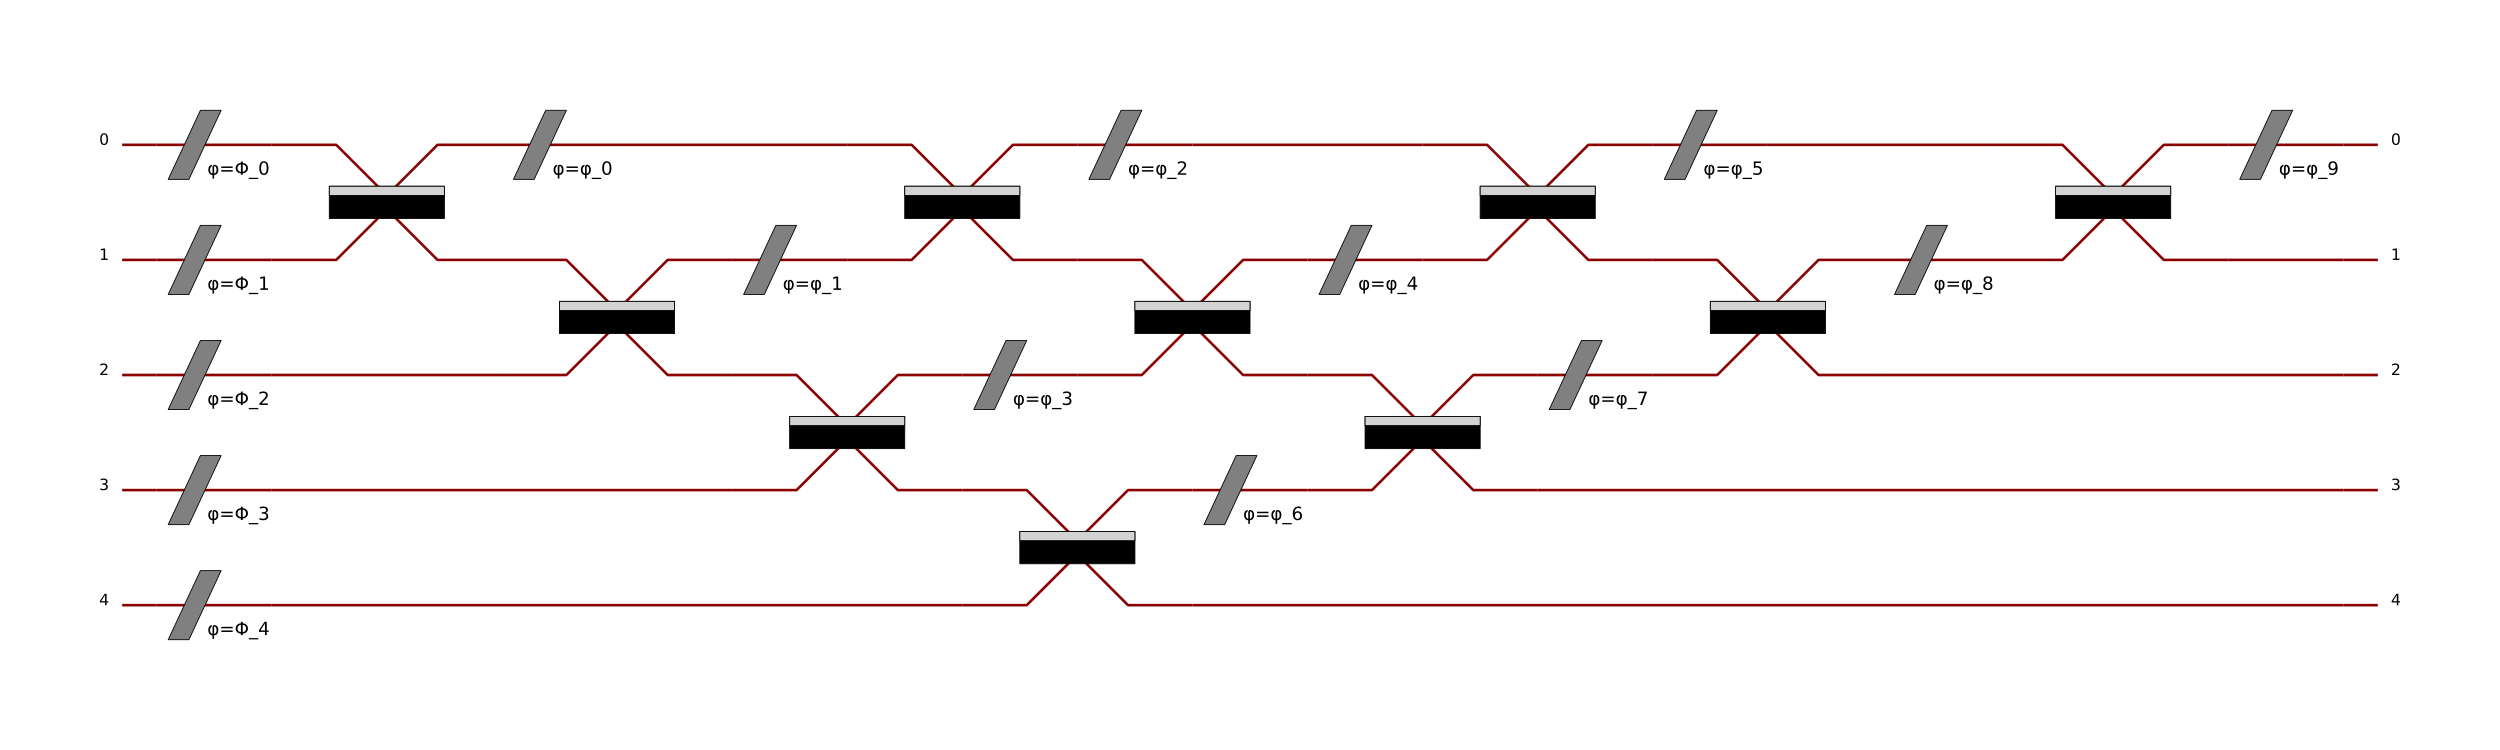
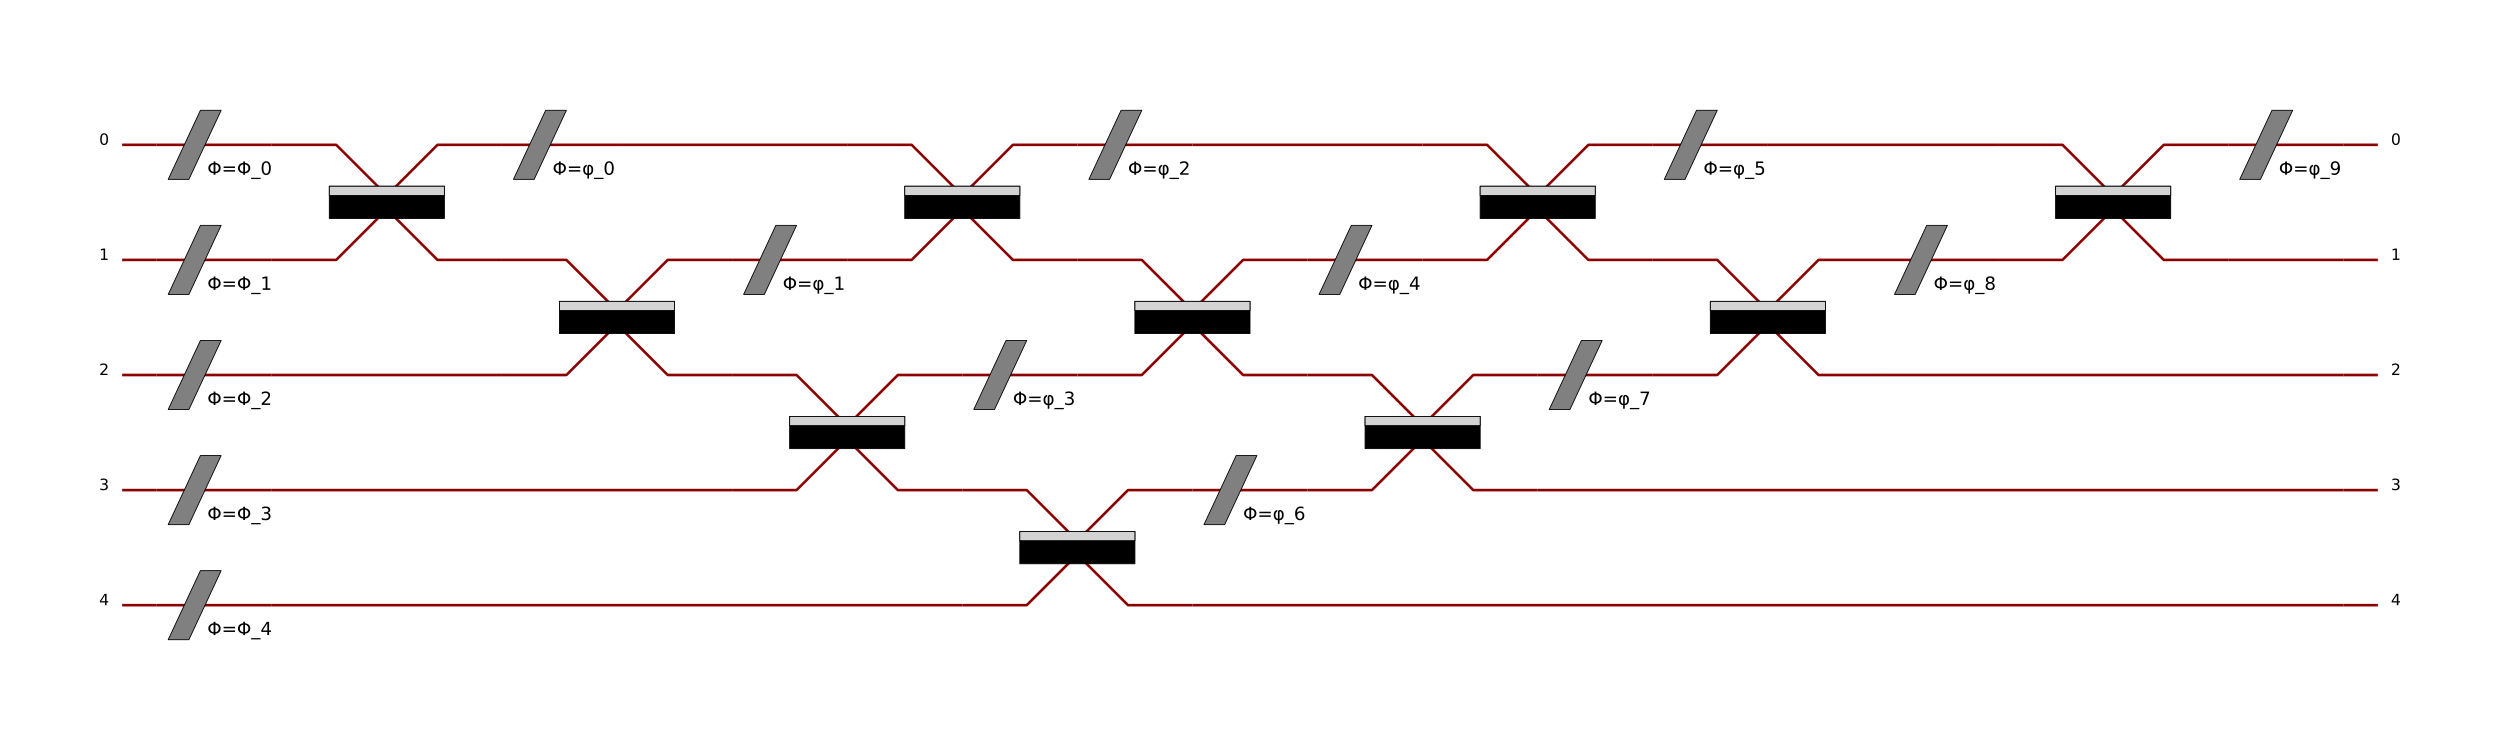
<svg xmlns="http://www.w3.org/2000/svg" xmlns:xlink="http://www.w3.org/1999/xlink" width="2880pt" height="864pt" viewBox="0 0 2880 864" version="1.1">
  <defs>
    <style type="text/css">*{stroke-linejoin: round; stroke-linecap: butt}</style>
  </defs>
  <g id="figure_1">
    <g id="patch_1">
      <path d="M 0 864 L 2880 864 L 2880 0 L 0 0 z " style="fill: #ffffff" />
    </g>
    <g id="axes_1">
      <g id="PatchCollection_1">
        <path d="M 140.727 166.842 L 180.501 166.842 " clip-path="url(#staticClipPath)" style="fill: none; stroke: #8b0000; stroke-width: 3" />
        <path d="M 140.727 299.421 L 180.501 299.421 " clip-path="url(#staticClipPath)" style="fill: none; stroke: #8b0000; stroke-width: 3" />
        <path d="M 140.727 432 L 180.501 432 " clip-path="url(#staticClipPath)" style="fill: none; stroke: #8b0000; stroke-width: 3" />
        <path d="M 140.727 564.579 L 180.501 564.579 " clip-path="url(#staticClipPath)" style="fill: none; stroke: #8b0000; stroke-width: 3" />
        <path d="M 140.727 697.158 L 180.501 697.158 " clip-path="url(#staticClipPath)" style="fill: none; stroke: #8b0000; stroke-width: 3" />
        <path d="M 180.501 166.842 L 313.08 166.842 " clip-path="url(#staticClipPath)" style="fill: none; stroke: #8b0000; stroke-width: 3" />
        <path d="M 193.759 206.616 L 217.623 206.616 L 254.745 127.069 L 230.881 127.069 L 193.759 206.616 L 217.623 206.616 z " clip-path="url(#staticClipPath)" style="fill: #808080; stroke: #000000" />
        <path d="M 180.501 299.421 L 313.08 299.421 " clip-path="url(#staticClipPath)" style="fill: none; stroke: #8b0000; stroke-width: 3" />
        <path d="M 193.759 339.195 L 217.623 339.195 L 254.745 259.647 L 230.881 259.647 L 193.759 339.195 L 217.623 339.195 z " clip-path="url(#staticClipPath)" style="fill: #808080; stroke: #000000" />
        <path d="M 180.501 432 L 313.08 432 " clip-path="url(#staticClipPath)" style="fill: none; stroke: #8b0000; stroke-width: 3" />
        <path d="M 193.759 471.774 L 217.623 471.774 L 254.745 392.226 L 230.881 392.226 L 193.759 471.774 L 217.623 471.774 z " clip-path="url(#staticClipPath)" style="fill: #808080; stroke: #000000" />
        <path d="M 180.501 564.579 L 313.08 564.579 " clip-path="url(#staticClipPath)" style="fill: none; stroke: #8b0000; stroke-width: 3" />
        <path d="M 193.759 604.353 L 217.623 604.353 L 254.745 524.805 L 230.881 524.805 L 193.759 604.353 L 217.623 604.353 z " clip-path="url(#staticClipPath)" style="fill: #808080; stroke: #000000" />
        <path d="M 180.501 697.158 L 313.08 697.158 " clip-path="url(#staticClipPath)" style="fill: none; stroke: #8b0000; stroke-width: 3" />
        <path d="M 193.759 736.931 L 217.623 736.931 L 254.745 657.384 L 230.881 657.384 L 193.759 736.931 L 217.623 736.931 z " clip-path="url(#staticClipPath)" style="fill: #808080; stroke: #000000" />
        <path d="M 313.08 166.842 L 387.324 166.842 L 437.704 217.222 " clip-path="url(#staticClipPath)" style="fill: none; stroke: #8b0000; stroke-width: 3" />
        <path d="M 453.613 217.222 L 503.993 166.842 L 578.237 166.842 " clip-path="url(#staticClipPath)" style="fill: none; stroke: #8b0000; stroke-width: 3" />
        <path d="M 313.08 299.421 L 387.324 299.421 L 437.704 249.041 " clip-path="url(#staticClipPath)" style="fill: none; stroke: #8b0000; stroke-width: 3" />
        <path d="M 453.613 249.041 L 503.993 299.421 L 578.237 299.421 " clip-path="url(#staticClipPath)" style="fill: none; stroke: #8b0000; stroke-width: 3" />
        <path d="M 379.369 214.571 L 511.948 214.571 L 511.948 251.693 L 379.369 251.693 z " clip-path="url(#staticClipPath)" style="stroke: #000000" />
        <path d="M 379.369 214.571 L 511.948 214.571 L 511.948 225.177 L 379.369 225.177 z " clip-path="url(#staticClipPath)" style="fill: #d3d3d3; stroke: #000000" />
        <path d="M 578.237 166.842 L 710.816 166.842 " clip-path="url(#staticClipPath)" style="fill: none; stroke: #8b0000; stroke-width: 3" />
        <path d="M 591.495 206.616 L 615.36 206.616 L 652.482 127.069 L 628.617 127.069 L 591.495 206.616 L 615.36 206.616 z " clip-path="url(#staticClipPath)" style="fill: #808080; stroke: #000000" />
        <path d="M 313.08 432 L 578.237 432 " clip-path="url(#staticClipPath)" style="fill: none; stroke: #8b0000; stroke-width: 3" />
        <path d="M 578.237 299.421 L 652.482 299.421 L 702.862 349.801 " clip-path="url(#staticClipPath)" style="fill: none; stroke: #8b0000; stroke-width: 3" />
        <path d="M 718.771 349.801 L 769.151 299.421 L 843.395 299.421 " clip-path="url(#staticClipPath)" style="fill: none; stroke: #8b0000; stroke-width: 3" />
        <path d="M 578.237 432 L 652.482 432 L 702.862 381.62 " clip-path="url(#staticClipPath)" style="fill: none; stroke: #8b0000; stroke-width: 3" />
        <path d="M 718.771 381.62 L 769.151 432 L 843.395 432 " clip-path="url(#staticClipPath)" style="fill: none; stroke: #8b0000; stroke-width: 3" />
        <path d="M 644.527 347.15 L 777.106 347.15 L 777.106 384.272 L 644.527 384.272 z " clip-path="url(#staticClipPath)" style="stroke: #000000" />
        <path d="M 644.527 347.15 L 777.106 347.15 L 777.106 357.756 L 644.527 357.756 z " clip-path="url(#staticClipPath)" style="fill: #d3d3d3; stroke: #000000" />
        <path d="M 843.395 299.421 L 975.974 299.421 " clip-path="url(#staticClipPath)" style="fill: none; stroke: #8b0000; stroke-width: 3" />
        <path d="M 856.653 339.195 L 880.517 339.195 L 917.639 259.647 L 893.775 259.647 L 856.653 339.195 L 880.517 339.195 z " clip-path="url(#staticClipPath)" style="fill: #808080; stroke: #000000" />
        <path d="M 710.816 166.842 L 975.974 166.842 " clip-path="url(#staticClipPath)" style="fill: none; stroke: #8b0000; stroke-width: 3" />
        <path d="M 975.974 166.842 L 1050.218 166.842 L 1100.598 217.222 " clip-path="url(#staticClipPath)" style="fill: none; stroke: #8b0000; stroke-width: 3" />
        <path d="M 1116.508 217.222 L 1166.888 166.842 L 1241.132 166.842 " clip-path="url(#staticClipPath)" style="fill: none; stroke: #8b0000; stroke-width: 3" />
        <path d="M 975.974 299.421 L 1050.218 299.421 L 1100.598 249.041 " clip-path="url(#staticClipPath)" style="fill: none; stroke: #8b0000; stroke-width: 3" />
        <path d="M 1116.508 249.041 L 1166.888 299.421 L 1241.132 299.421 " clip-path="url(#staticClipPath)" style="fill: none; stroke: #8b0000; stroke-width: 3" />
        <path d="M 1042.263 214.571 L 1174.842 214.571 L 1174.842 251.693 L 1042.263 251.693 z " clip-path="url(#staticClipPath)" style="stroke: #000000" />
        <path d="M 1042.263 214.571 L 1174.842 214.571 L 1174.842 225.177 L 1042.263 225.177 z " clip-path="url(#staticClipPath)" style="fill: #d3d3d3; stroke: #000000" />
        <path d="M 1241.132 166.842 L 1373.711 166.842 " clip-path="url(#staticClipPath)" style="fill: none; stroke: #8b0000; stroke-width: 3" />
        <path d="M 1254.39 206.616 L 1278.254 206.616 L 1315.376 127.069 L 1291.512 127.069 L 1254.39 206.616 L 1278.254 206.616 z " clip-path="url(#staticClipPath)" style="fill: #808080; stroke: #000000" />
        <path d="M 313.08 564.579 L 843.395 564.579 " clip-path="url(#staticClipPath)" style="fill: none; stroke: #8b0000; stroke-width: 3" />
        <path d="M 843.395 432 L 917.639 432 L 968.019 482.38 " clip-path="url(#staticClipPath)" style="fill: none; stroke: #8b0000; stroke-width: 3" />
        <path d="M 983.929 482.38 L 1034.309 432 L 1108.553 432 " clip-path="url(#staticClipPath)" style="fill: none; stroke: #8b0000; stroke-width: 3" />
        <path d="M 843.395 564.579 L 917.639 564.579 L 968.019 514.199 " clip-path="url(#staticClipPath)" style="fill: none; stroke: #8b0000; stroke-width: 3" />
        <path d="M 983.929 514.199 L 1034.309 564.579 L 1108.553 564.579 " clip-path="url(#staticClipPath)" style="fill: none; stroke: #8b0000; stroke-width: 3" />
        <path d="M 909.685 479.728 L 1042.263 479.728 L 1042.263 516.85 L 909.685 516.85 z " clip-path="url(#staticClipPath)" style="stroke: #000000" />
        <path d="M 909.685 479.728 L 1042.263 479.728 L 1042.263 490.335 L 909.685 490.335 z " clip-path="url(#staticClipPath)" style="fill: #d3d3d3; stroke: #000000" />
        <path d="M 1108.553 432 L 1241.132 432 " clip-path="url(#staticClipPath)" style="fill: none; stroke: #8b0000; stroke-width: 3" />
        <path d="M 1121.811 471.774 L 1145.675 471.774 L 1182.797 392.226 L 1158.933 392.226 L 1121.811 471.774 L 1145.675 471.774 z " clip-path="url(#staticClipPath)" style="fill: #808080; stroke: #000000" />
        <path d="M 1241.132 299.421 L 1315.376 299.421 L 1365.756 349.801 " clip-path="url(#staticClipPath)" style="fill: none; stroke: #8b0000; stroke-width: 3" />
        <path d="M 1381.665 349.801 L 1432.045 299.421 L 1506.289 299.421 " clip-path="url(#staticClipPath)" style="fill: none; stroke: #8b0000; stroke-width: 3" />
        <path d="M 1241.132 432 L 1315.376 432 L 1365.756 381.62 " clip-path="url(#staticClipPath)" style="fill: none; stroke: #8b0000; stroke-width: 3" />
        <path d="M 1381.665 381.62 L 1432.045 432 L 1506.289 432 " clip-path="url(#staticClipPath)" style="fill: none; stroke: #8b0000; stroke-width: 3" />
        <path d="M 1307.421 347.15 L 1440 347.15 L 1440 384.272 L 1307.421 384.272 z " clip-path="url(#staticClipPath)" style="stroke: #000000" />
        <path d="M 1307.421 347.15 L 1440 347.15 L 1440 357.756 L 1307.421 357.756 z " clip-path="url(#staticClipPath)" style="fill: #d3d3d3; stroke: #000000" />
        <path d="M 1506.289 299.421 L 1638.868 299.421 " clip-path="url(#staticClipPath)" style="fill: none; stroke: #8b0000; stroke-width: 3" />
        <path d="M 1519.547 339.195 L 1543.412 339.195 L 1580.534 259.647 L 1556.669 259.647 L 1519.547 339.195 L 1543.412 339.195 z " clip-path="url(#staticClipPath)" style="fill: #808080; stroke: #000000" />
        <path d="M 1373.711 166.842 L 1638.868 166.842 " clip-path="url(#staticClipPath)" style="fill: none; stroke: #8b0000; stroke-width: 3" />
        <path d="M 1638.868 166.842 L 1713.112 166.842 L 1763.492 217.222 " clip-path="url(#staticClipPath)" style="fill: none; stroke: #8b0000; stroke-width: 3" />
        <path d="M 1779.402 217.222 L 1829.782 166.842 L 1904.026 166.842 " clip-path="url(#staticClipPath)" style="fill: none; stroke: #8b0000; stroke-width: 3" />
        <path d="M 1638.868 299.421 L 1713.112 299.421 L 1763.492 249.041 " clip-path="url(#staticClipPath)" style="fill: none; stroke: #8b0000; stroke-width: 3" />
        <path d="M 1779.402 249.041 L 1829.782 299.421 L 1904.026 299.421 " clip-path="url(#staticClipPath)" style="fill: none; stroke: #8b0000; stroke-width: 3" />
        <path d="M 1705.158 214.571 L 1837.737 214.571 L 1837.737 251.693 L 1705.158 251.693 z " clip-path="url(#staticClipPath)" style="stroke: #000000" />
        <path d="M 1705.158 214.571 L 1837.737 214.571 L 1837.737 225.177 L 1705.158 225.177 z " clip-path="url(#staticClipPath)" style="fill: #d3d3d3; stroke: #000000" />
        <path d="M 1904.026 166.842 L 2036.605 166.842 " clip-path="url(#staticClipPath)" style="fill: none; stroke: #8b0000; stroke-width: 3" />
        <path d="M 1917.284 206.616 L 1941.148 206.616 L 1978.27 127.069 L 1954.406 127.069 L 1917.284 206.616 L 1941.148 206.616 z " clip-path="url(#staticClipPath)" style="fill: #808080; stroke: #000000" />
        <path d="M 313.08 697.158 L 1108.553 697.158 " clip-path="url(#staticClipPath)" style="fill: none; stroke: #8b0000; stroke-width: 3" />
        <path d="M 1108.553 564.579 L 1182.797 564.579 L 1233.177 614.959 " clip-path="url(#staticClipPath)" style="fill: none; stroke: #8b0000; stroke-width: 3" />
        <path d="M 1249.086 614.959 L 1299.466 564.579 L 1373.711 564.579 " clip-path="url(#staticClipPath)" style="fill: none; stroke: #8b0000; stroke-width: 3" />
        <path d="M 1108.553 697.158 L 1182.797 697.158 L 1233.177 646.778 " clip-path="url(#staticClipPath)" style="fill: none; stroke: #8b0000; stroke-width: 3" />
        <path d="M 1249.086 646.778 L 1299.466 697.158 L 1373.711 697.158 " clip-path="url(#staticClipPath)" style="fill: none; stroke: #8b0000; stroke-width: 3" />
        <path d="M 1174.842 612.307 L 1307.421 612.307 L 1307.421 649.429 L 1174.842 649.429 z " clip-path="url(#staticClipPath)" style="stroke: #000000" />
        <path d="M 1174.842 612.307 L 1307.421 612.307 L 1307.421 622.914 L 1174.842 622.914 z " clip-path="url(#staticClipPath)" style="fill: #d3d3d3; stroke: #000000" />
        <path d="M 1373.711 564.579 L 1506.289 564.579 " clip-path="url(#staticClipPath)" style="fill: none; stroke: #8b0000; stroke-width: 3" />
        <path d="M 1386.968 604.353 L 1410.833 604.353 L 1447.955 524.805 L 1424.091 524.805 L 1386.968 604.353 L 1410.833 604.353 z " clip-path="url(#staticClipPath)" style="fill: #808080; stroke: #000000" />
        <path d="M 1506.289 432 L 1580.534 432 L 1630.914 482.38 " clip-path="url(#staticClipPath)" style="fill: none; stroke: #8b0000; stroke-width: 3" />
        <path d="M 1646.823 482.38 L 1697.203 432 L 1771.447 432 " clip-path="url(#staticClipPath)" style="fill: none; stroke: #8b0000; stroke-width: 3" />
        <path d="M 1506.289 564.579 L 1580.534 564.579 L 1630.914 514.199 " clip-path="url(#staticClipPath)" style="fill: none; stroke: #8b0000; stroke-width: 3" />
        <path d="M 1646.823 514.199 L 1697.203 564.579 L 1771.447 564.579 " clip-path="url(#staticClipPath)" style="fill: none; stroke: #8b0000; stroke-width: 3" />
        <path d="M 1572.579 479.728 L 1705.158 479.728 L 1705.158 516.85 L 1572.579 516.85 z " clip-path="url(#staticClipPath)" style="stroke: #000000" />
        <path d="M 1572.579 479.728 L 1705.158 479.728 L 1705.158 490.335 L 1572.579 490.335 z " clip-path="url(#staticClipPath)" style="fill: #d3d3d3; stroke: #000000" />
        <path d="M 1771.447 432 L 1904.026 432 " clip-path="url(#staticClipPath)" style="fill: none; stroke: #8b0000; stroke-width: 3" />
        <path d="M 1784.705 471.774 L 1808.569 471.774 L 1845.691 392.226 L 1821.827 392.226 L 1784.705 471.774 L 1808.569 471.774 z " clip-path="url(#staticClipPath)" style="fill: #808080; stroke: #000000" />
        <path d="M 1904.026 299.421 L 1978.27 299.421 L 2028.65 349.801 " clip-path="url(#staticClipPath)" style="fill: none; stroke: #8b0000; stroke-width: 3" />
        <path d="M 2044.56 349.801 L 2094.94 299.421 L 2169.184 299.421 " clip-path="url(#staticClipPath)" style="fill: none; stroke: #8b0000; stroke-width: 3" />
        <path d="M 1904.026 432 L 1978.27 432 L 2028.65 381.62 " clip-path="url(#staticClipPath)" style="fill: none; stroke: #8b0000; stroke-width: 3" />
        <path d="M 2044.56 381.62 L 2094.94 432 L 2169.184 432 " clip-path="url(#staticClipPath)" style="fill: none; stroke: #8b0000; stroke-width: 3" />
        <path d="M 1970.315 347.15 L 2102.894 347.15 L 2102.894 384.272 L 1970.315 384.272 z " clip-path="url(#staticClipPath)" style="stroke: #000000" />
        <path d="M 1970.315 347.15 L 2102.894 347.15 L 2102.894 357.756 L 1970.315 357.756 z " clip-path="url(#staticClipPath)" style="fill: #d3d3d3; stroke: #000000" />
        <path d="M 2169.184 299.421 L 2301.763 299.421 " clip-path="url(#staticClipPath)" style="fill: none; stroke: #8b0000; stroke-width: 3" />
        <path d="M 2182.442 339.195 L 2206.306 339.195 L 2243.428 259.647 L 2219.564 259.647 L 2182.442 339.195 L 2206.306 339.195 z " clip-path="url(#staticClipPath)" style="fill: #808080; stroke: #000000" />
        <path d="M 2036.605 166.842 L 2301.763 166.842 " clip-path="url(#staticClipPath)" style="fill: none; stroke: #8b0000; stroke-width: 3" />
        <path d="M 2301.763 166.842 L 2376.007 166.842 L 2426.387 217.222 " clip-path="url(#staticClipPath)" style="fill: none; stroke: #8b0000; stroke-width: 3" />
        <path d="M 2442.296 217.222 L 2492.676 166.842 L 2566.92 166.842 " clip-path="url(#staticClipPath)" style="fill: none; stroke: #8b0000; stroke-width: 3" />
        <path d="M 2301.763 299.421 L 2376.007 299.421 L 2426.387 249.041 " clip-path="url(#staticClipPath)" style="fill: none; stroke: #8b0000; stroke-width: 3" />
        <path d="M 2442.296 249.041 L 2492.676 299.421 L 2566.92 299.421 " clip-path="url(#staticClipPath)" style="fill: none; stroke: #8b0000; stroke-width: 3" />
        <path d="M 2368.052 214.571 L 2500.631 214.571 L 2500.631 251.693 L 2368.052 251.693 z " clip-path="url(#staticClipPath)" style="stroke: #000000" />
        <path d="M 2368.052 214.571 L 2500.631 214.571 L 2500.631 225.177 L 2368.052 225.177 z " clip-path="url(#staticClipPath)" style="fill: #d3d3d3; stroke: #000000" />
        <path d="M 2566.92 166.842 L 2699.499 166.842 " clip-path="url(#staticClipPath)" style="fill: none; stroke: #8b0000; stroke-width: 3" />
        <path d="M 2580.178 206.616 L 2604.042 206.616 L 2641.164 127.069 L 2617.3 127.069 L 2580.178 206.616 L 2604.042 206.616 z " clip-path="url(#staticClipPath)" style="fill: #808080; stroke: #000000" />
        <path d="M 2566.92 299.421 L 2699.499 299.421 " clip-path="url(#staticClipPath)" style="fill: none; stroke: #8b0000; stroke-width: 3" />
        <path d="M 2169.184 432 L 2699.499 432 " clip-path="url(#staticClipPath)" style="fill: none; stroke: #8b0000; stroke-width: 3" />
        <path d="M 1771.447 564.579 L 2699.499 564.579 " clip-path="url(#staticClipPath)" style="fill: none; stroke: #8b0000; stroke-width: 3" />
        <path d="M 1373.711 697.158 L 2699.499 697.158 " clip-path="url(#staticClipPath)" style="fill: none; stroke: #8b0000; stroke-width: 3" />
        <path d="M 2699.499 166.842 L 2739.273 166.842 " clip-path="url(#staticClipPath)" style="fill: none; stroke: #8b0000; stroke-width: 3" />
        <path d="M 2699.499 299.421 L 2739.273 299.421 " clip-path="url(#staticClipPath)" style="fill: none; stroke: #8b0000; stroke-width: 3" />
        <path d="M 2699.499 432 L 2739.273 432 " clip-path="url(#staticClipPath)" style="fill: none; stroke: #8b0000; stroke-width: 3" />
        <path d="M 2699.499 564.579 L 2739.273 564.579 " clip-path="url(#staticClipPath)" style="fill: none; stroke: #8b0000; stroke-width: 3" />
        <path d="M 2699.499 697.158 L 2739.273 697.158 " clip-path="url(#staticClipPath)" style="fill: none; stroke: #8b0000; stroke-width: 3" />
      </g>
      <g id="text_1">
        <g transform="translate(114.2115 166.8423)scale(0.18 -0.18)">
          <defs>
            <path id="DejaVuSans-30" d="M 2034 4250 Q 1547 4250 1301 3770 Q 1056 3291 1056 2328 Q 1056 1369 1301 889 Q 1547 409 2034 409 Q 2525 409 2770 889 Q 3016 1369 3016 2328 Q 3016 3291 2770 3770 Q 2525 4250 2034 4250 z M 2034 4750 Q 2819 4750 3233 4129 Q 3647 3509 3647 2328 Q 3647 1150 3233 529 Q 2819 -91 2034 -91 Q 1250 -91 836 529 Q 422 1150 422 2328 Q 422 3509 836 4129 Q 1250 4750 2034 4750 z " transform="scale(0.015625)" />
          </defs>
          <use xlink:href="#DejaVuSans-30" />
        </g>
      </g>
      <g id="text_2">
        <g transform="translate(114.2115 299.4212)scale(0.18 -0.18)">
          <defs>
            <path id="DejaVuSans-31" d="M 794 531 L 1825 531 L 1825 4091 L 703 3866 L 703 4441 L 1819 4666 L 2450 4666 L 2450 531 L 3481 531 L 3481 0 L 794 0 L 794 531 z " transform="scale(0.015625)" />
          </defs>
          <use xlink:href="#DejaVuSans-31" />
        </g>
      </g>
      <g id="text_3">
        <g transform="translate(114.2115 432)scale(0.18 -0.18)">
          <defs>
            <path id="DejaVuSans-32" d="M 1228 531 L 3431 531 L 3431 0 L 469 0 L 469 531 Q 828 903 1448 1529 Q 2069 2156 2228 2338 Q 2531 2678 2651 2914 Q 2772 3150 2772 3378 Q 2772 3750 2511 3984 Q 2250 4219 1831 4219 Q 1534 4219 1204 4116 Q 875 4013 500 3803 L 500 4441 Q 881 4594 1212 4672 Q 1544 4750 1819 4750 Q 2544 4750 2975 4387 Q 3406 4025 3406 3419 Q 3406 3131 3298 2873 Q 3191 2616 2906 2266 Q 2828 2175 2409 1742 Q 1991 1309 1228 531 z " transform="scale(0.015625)" />
          </defs>
          <use xlink:href="#DejaVuSans-32" />
        </g>
      </g>
      <g id="text_4">
        <g transform="translate(114.2115 564.5788)scale(0.18 -0.18)">
          <defs>
            <path id="DejaVuSans-33" d="M 2597 2516 Q 3050 2419 3304 2112 Q 3559 1806 3559 1356 Q 3559 666 3084 287 Q 2609 -91 1734 -91 Q 1441 -91 1130 -33 Q 819 25 488 141 L 488 750 Q 750 597 1062 519 Q 1375 441 1716 441 Q 2309 441 2620 675 Q 2931 909 2931 1356 Q 2931 1769 2642 2001 Q 2353 2234 1838 2234 L 1294 2234 L 1294 2753 L 1863 2753 Q 2328 2753 2575 2939 Q 2822 3125 2822 3475 Q 2822 3834 2567 4026 Q 2313 4219 1838 4219 Q 1578 4219 1281 4162 Q 984 4106 628 3988 L 628 4550 Q 988 4650 1302 4700 Q 1616 4750 1894 4750 Q 2613 4750 3031 4423 Q 3450 4097 3450 3541 Q 3450 3153 3228 2886 Q 3006 2619 2597 2516 z " transform="scale(0.015625)" />
          </defs>
          <use xlink:href="#DejaVuSans-33" />
        </g>
      </g>
      <g id="text_5">
        <g transform="translate(114.2115 697.1577)scale(0.18 -0.18)">
          <defs>
            <path id="DejaVuSans-34" d="M 2419 4116 L 825 1625 L 2419 1625 L 2419 4116 z M 2253 4666 L 3047 4666 L 3047 1625 L 3713 1625 L 3713 1100 L 3047 1100 L 3047 0 L 2419 0 L 2419 1100 L 313 1100 L 313 1709 L 2253 4666 z " transform="scale(0.015625)" />
          </defs>
          <use xlink:href="#DejaVuSans-34" />
        </g>
      </g>
      <g id="text_6">
        <g transform="translate(238.8356 201.3128)scale(0.21 -0.21)">
          <defs>
-             <path id="DejaVuSans-3c6" d="M 2591 3034 Q 2388 3034 2388 2581 L 2388 438 Q 2684 438 2981 763 Q 3247 1053 3247 1750 Q 3247 2400 2978 2750 Q 2759 3034 2591 3034 z M 2591 3525 Q 3028 3525 3425 3113 Q 3853 2672 3853 1750 Q 3853 903 3425 400 Q 3022 -75 2388 -75 L 2388 -1331 L 1816 -1331 L 1816 -78 Q 1194 -78 775 400 Q 350 888 350 1747 Q 350 2641 775 3097 Q 1094 3438 1613 3525 L 1613 3016 Q 1406 2944 1225 2700 Q 956 2341 956 1747 Q 956 1116 1225 756 Q 1466 434 1816 434 L 1816 2581 Q 1816 3525 2591 3525 z " transform="scale(0.015625)" />
+             <path id="DejaVuSans-3a6" d="M 2206 3644 Q 1738 3578 1431 3306 Q 1025 2947 1025 2328 Q 1025 1713 1431 1353 Q 1738 1081 2206 1016 L 2206 3644 z M 2838 1016 Q 3306 1081 3613 1353 Q 4013 1713 4013 2328 Q 4013 2947 3613 3306 Q 3306 3578 2838 3644 L 2838 1016 z M 2206 494 Q 1444 563 950 981 Q 359 1481 359 2328 Q 359 3175 950 3678 Q 1441 4100 2206 4169 L 2206 4666 L 2838 4666 L 2838 4169 Q 3600 4097 4091 3678 Q 4678 3175 4678 2328 Q 4678 1484 4091 981 Q 3600 563 2838 491 L 2838 0 L 2206 0 L 2206 494 z " transform="scale(0.015625)" />
            <path id="DejaVuSans-3d" d="M 678 2906 L 4684 2906 L 4684 2381 L 678 2381 L 678 2906 z M 678 1631 L 4684 1631 L 4684 1100 L 678 1100 L 678 1631 z " transform="scale(0.015625)" />
-             <path id="DejaVuSans-3a6" d="M 2206 3644 Q 1738 3578 1431 3306 Q 1025 2947 1025 2328 Q 1025 1713 1431 1353 Q 1738 1081 2206 1016 L 2206 3644 z M 2838 1016 Q 3306 1081 3613 1353 Q 4013 1713 4013 2328 Q 4013 2947 3613 3306 Q 3306 3578 2838 3644 L 2838 1016 z M 2206 494 Q 1444 563 950 981 Q 359 1481 359 2328 Q 359 3175 950 3678 Q 1441 4100 2206 4169 L 2206 4666 L 2838 4666 L 2838 4169 Q 3600 4097 4091 3678 Q 4678 3175 4678 2328 Q 4678 1484 4091 981 Q 3600 563 2838 491 L 2838 0 L 2206 0 L 2206 494 z " transform="scale(0.015625)" />
            <path id="DejaVuSans-5f" d="M 3263 -1063 L 3263 -1509 L -63 -1509 L -63 -1063 L 3263 -1063 z " transform="scale(0.015625)" />
          </defs>
-           <use xlink:href="#DejaVuSans-3c6" />
-           <use xlink:href="#DejaVuSans-3d" x="65.967" />
-           <use xlink:href="#DejaVuSans-3a6" x="149.756" />
-           <use xlink:href="#DejaVuSans-5f" x="228.467" />
-           <use xlink:href="#DejaVuSans-30" x="278.467" />
+           <use xlink:href="#DejaVuSans-3a6" />
+           <use xlink:href="#DejaVuSans-3d" x="78.711" />
+           <use xlink:href="#DejaVuSans-3a6" x="162.5" />
+           <use xlink:href="#DejaVuSans-5f" x="241.211" />
+           <use xlink:href="#DejaVuSans-30" x="291.211" />
        </g>
      </g>
      <g id="text_7">
        <g transform="translate(238.8356 333.8917)scale(0.21 -0.21)">
-           <use xlink:href="#DejaVuSans-3c6" />
-           <use xlink:href="#DejaVuSans-3d" x="65.967" />
-           <use xlink:href="#DejaVuSans-3a6" x="149.756" />
-           <use xlink:href="#DejaVuSans-5f" x="228.467" />
-           <use xlink:href="#DejaVuSans-31" x="278.467" />
+           <use xlink:href="#DejaVuSans-3a6" />
+           <use xlink:href="#DejaVuSans-3d" x="78.711" />
+           <use xlink:href="#DejaVuSans-3a6" x="162.5" />
+           <use xlink:href="#DejaVuSans-5f" x="241.211" />
+           <use xlink:href="#DejaVuSans-31" x="291.211" />
        </g>
      </g>
      <g id="text_8">
        <g transform="translate(238.8356 466.4705)scale(0.21 -0.21)">
-           <use xlink:href="#DejaVuSans-3c6" />
-           <use xlink:href="#DejaVuSans-3d" x="65.967" />
-           <use xlink:href="#DejaVuSans-3a6" x="149.756" />
-           <use xlink:href="#DejaVuSans-5f" x="228.467" />
-           <use xlink:href="#DejaVuSans-32" x="278.467" />
+           <use xlink:href="#DejaVuSans-3a6" />
+           <use xlink:href="#DejaVuSans-3d" x="78.711" />
+           <use xlink:href="#DejaVuSans-3a6" x="162.5" />
+           <use xlink:href="#DejaVuSans-5f" x="241.211" />
+           <use xlink:href="#DejaVuSans-32" x="291.211" />
        </g>
      </g>
      <g id="text_9">
        <g transform="translate(238.8356 599.0494)scale(0.21 -0.21)">
-           <use xlink:href="#DejaVuSans-3c6" />
-           <use xlink:href="#DejaVuSans-3d" x="65.967" />
-           <use xlink:href="#DejaVuSans-3a6" x="149.756" />
-           <use xlink:href="#DejaVuSans-5f" x="228.467" />
-           <use xlink:href="#DejaVuSans-33" x="278.467" />
+           <use xlink:href="#DejaVuSans-3a6" />
+           <use xlink:href="#DejaVuSans-3d" x="78.711" />
+           <use xlink:href="#DejaVuSans-3a6" x="162.5" />
+           <use xlink:href="#DejaVuSans-5f" x="241.211" />
+           <use xlink:href="#DejaVuSans-33" x="291.211" />
        </g>
      </g>
      <g id="text_10">
        <g transform="translate(238.8356 731.6282)scale(0.21 -0.21)">
-           <use xlink:href="#DejaVuSans-3c6" />
-           <use xlink:href="#DejaVuSans-3d" x="65.967" />
-           <use xlink:href="#DejaVuSans-3a6" x="149.756" />
-           <use xlink:href="#DejaVuSans-5f" x="228.467" />
-           <use xlink:href="#DejaVuSans-34" x="278.467" />
+           <use xlink:href="#DejaVuSans-3a6" />
+           <use xlink:href="#DejaVuSans-3d" x="78.711" />
+           <use xlink:href="#DejaVuSans-3a6" x="162.5" />
+           <use xlink:href="#DejaVuSans-5f" x="241.211" />
+           <use xlink:href="#DejaVuSans-34" x="291.211" />
        </g>
      </g>
      <g id="text_11">
        <g transform="translate(636.5722 201.3128)scale(0.21 -0.21)">
-           <use xlink:href="#DejaVuSans-3c6" />
-           <use xlink:href="#DejaVuSans-3d" x="65.967" />
-           <use xlink:href="#DejaVuSans-3c6" x="149.756" />
-           <use xlink:href="#DejaVuSans-5f" x="215.723" />
-           <use xlink:href="#DejaVuSans-30" x="265.723" />
+           <defs>
+             <path id="DejaVuSans-3c6" d="M 2591 3034 Q 2388 3034 2388 2581 L 2388 438 Q 2684 438 2981 763 Q 3247 1053 3247 1750 Q 3247 2400 2978 2750 Q 2759 3034 2591 3034 z M 2591 3525 Q 3028 3525 3425 3113 Q 3853 2672 3853 1750 Q 3853 903 3425 400 Q 3022 -75 2388 -75 L 2388 -1331 L 1816 -1331 L 1816 -78 Q 1194 -78 775 400 Q 350 888 350 1747 Q 350 2641 775 3097 Q 1094 3438 1613 3525 L 1613 3016 Q 1406 2944 1225 2700 Q 956 2341 956 1747 Q 956 1116 1225 756 Q 1466 434 1816 434 L 1816 2581 Q 1816 3525 2591 3525 z " transform="scale(0.015625)" />
+           </defs>
+           <use xlink:href="#DejaVuSans-3a6" />
+           <use xlink:href="#DejaVuSans-3d" x="78.711" />
+           <use xlink:href="#DejaVuSans-3c6" x="162.5" />
+           <use xlink:href="#DejaVuSans-5f" x="228.467" />
+           <use xlink:href="#DejaVuSans-30" x="278.467" />
        </g>
      </g>
      <g id="text_12">
        <g transform="translate(901.7299 333.8917)scale(0.21 -0.21)">
-           <use xlink:href="#DejaVuSans-3c6" />
-           <use xlink:href="#DejaVuSans-3d" x="65.967" />
-           <use xlink:href="#DejaVuSans-3c6" x="149.756" />
-           <use xlink:href="#DejaVuSans-5f" x="215.723" />
-           <use xlink:href="#DejaVuSans-31" x="265.723" />
+           <use xlink:href="#DejaVuSans-3a6" />
+           <use xlink:href="#DejaVuSans-3d" x="78.711" />
+           <use xlink:href="#DejaVuSans-3c6" x="162.5" />
+           <use xlink:href="#DejaVuSans-5f" x="228.467" />
+           <use xlink:href="#DejaVuSans-31" x="278.467" />
        </g>
      </g>
      <g id="text_13">
        <g transform="translate(1299.466 201.3128)scale(0.21 -0.21)">
-           <use xlink:href="#DejaVuSans-3c6" />
-           <use xlink:href="#DejaVuSans-3d" x="65.967" />
-           <use xlink:href="#DejaVuSans-3c6" x="149.756" />
-           <use xlink:href="#DejaVuSans-5f" x="215.723" />
-           <use xlink:href="#DejaVuSans-32" x="265.723" />
+           <use xlink:href="#DejaVuSans-3a6" />
+           <use xlink:href="#DejaVuSans-3d" x="78.711" />
+           <use xlink:href="#DejaVuSans-3c6" x="162.5" />
+           <use xlink:href="#DejaVuSans-5f" x="228.467" />
+           <use xlink:href="#DejaVuSans-32" x="278.467" />
        </g>
      </g>
      <g id="text_14">
        <g transform="translate(1166.888 466.4705)scale(0.21 -0.21)">
-           <use xlink:href="#DejaVuSans-3c6" />
-           <use xlink:href="#DejaVuSans-3d" x="65.967" />
-           <use xlink:href="#DejaVuSans-3c6" x="149.756" />
-           <use xlink:href="#DejaVuSans-5f" x="215.723" />
-           <use xlink:href="#DejaVuSans-33" x="265.723" />
+           <use xlink:href="#DejaVuSans-3a6" />
+           <use xlink:href="#DejaVuSans-3d" x="78.711" />
+           <use xlink:href="#DejaVuSans-3c6" x="162.5" />
+           <use xlink:href="#DejaVuSans-5f" x="228.467" />
+           <use xlink:href="#DejaVuSans-33" x="278.467" />
        </g>
      </g>
      <g id="text_15">
        <g transform="translate(1564.624 333.8917)scale(0.21 -0.21)">
-           <use xlink:href="#DejaVuSans-3c6" />
-           <use xlink:href="#DejaVuSans-3d" x="65.967" />
-           <use xlink:href="#DejaVuSans-3c6" x="149.756" />
-           <use xlink:href="#DejaVuSans-5f" x="215.723" />
-           <use xlink:href="#DejaVuSans-34" x="265.723" />
+           <use xlink:href="#DejaVuSans-3a6" />
+           <use xlink:href="#DejaVuSans-3d" x="78.711" />
+           <use xlink:href="#DejaVuSans-3c6" x="162.5" />
+           <use xlink:href="#DejaVuSans-5f" x="228.467" />
+           <use xlink:href="#DejaVuSans-34" x="278.467" />
        </g>
      </g>
      <g id="text_16">
        <g transform="translate(1962.361 201.3128)scale(0.21 -0.21)">
          <defs>
            <path id="DejaVuSans-35" d="M 691 4666 L 3169 4666 L 3169 4134 L 1269 4134 L 1269 2991 Q 1406 3038 1543 3061 Q 1681 3084 1819 3084 Q 2600 3084 3056 2656 Q 3513 2228 3513 1497 Q 3513 744 3044 326 Q 2575 -91 1722 -91 Q 1428 -91 1123 -41 Q 819 9 494 109 L 494 744 Q 775 591 1075 516 Q 1375 441 1709 441 Q 2250 441 2565 725 Q 2881 1009 2881 1497 Q 2881 1984 2565 2268 Q 2250 2553 1709 2553 Q 1456 2553 1204 2497 Q 953 2441 691 2322 L 691 4666 z " transform="scale(0.015625)" />
          </defs>
-           <use xlink:href="#DejaVuSans-3c6" />
-           <use xlink:href="#DejaVuSans-3d" x="65.967" />
-           <use xlink:href="#DejaVuSans-3c6" x="149.756" />
-           <use xlink:href="#DejaVuSans-5f" x="215.723" />
-           <use xlink:href="#DejaVuSans-35" x="265.723" />
+           <use xlink:href="#DejaVuSans-3a6" />
+           <use xlink:href="#DejaVuSans-3d" x="78.711" />
+           <use xlink:href="#DejaVuSans-3c6" x="162.5" />
+           <use xlink:href="#DejaVuSans-5f" x="228.467" />
+           <use xlink:href="#DejaVuSans-35" x="278.467" />
        </g>
      </g>
      <g id="text_17">
        <g transform="translate(1432.045 599.0494)scale(0.21 -0.21)">
          <defs>
            <path id="DejaVuSans-36" d="M 2113 2584 Q 1688 2584 1439 2293 Q 1191 2003 1191 1497 Q 1191 994 1439 701 Q 1688 409 2113 409 Q 2538 409 2786 701 Q 3034 994 3034 1497 Q 3034 2003 2786 2293 Q 2538 2584 2113 2584 z M 3366 4563 L 3366 3988 Q 3128 4100 2886 4159 Q 2644 4219 2406 4219 Q 1781 4219 1451 3797 Q 1122 3375 1075 2522 Q 1259 2794 1537 2939 Q 1816 3084 2150 3084 Q 2853 3084 3261 2657 Q 3669 2231 3669 1497 Q 3669 778 3244 343 Q 2819 -91 2113 -91 Q 1303 -91 875 529 Q 447 1150 447 2328 Q 447 3434 972 4092 Q 1497 4750 2381 4750 Q 2619 4750 2861 4703 Q 3103 4656 3366 4563 z " transform="scale(0.015625)" />
          </defs>
-           <use xlink:href="#DejaVuSans-3c6" />
-           <use xlink:href="#DejaVuSans-3d" x="65.967" />
-           <use xlink:href="#DejaVuSans-3c6" x="149.756" />
-           <use xlink:href="#DejaVuSans-5f" x="215.723" />
-           <use xlink:href="#DejaVuSans-36" x="265.723" />
+           <use xlink:href="#DejaVuSans-3a6" />
+           <use xlink:href="#DejaVuSans-3d" x="78.711" />
+           <use xlink:href="#DejaVuSans-3c6" x="162.5" />
+           <use xlink:href="#DejaVuSans-5f" x="228.467" />
+           <use xlink:href="#DejaVuSans-36" x="278.467" />
        </g>
      </g>
      <g id="text_18">
        <g transform="translate(1829.782 466.4705)scale(0.21 -0.21)">
          <defs>
            <path id="DejaVuSans-37" d="M 525 4666 L 3525 4666 L 3525 4397 L 1831 0 L 1172 0 L 2766 4134 L 525 4134 L 525 4666 z " transform="scale(0.015625)" />
          </defs>
-           <use xlink:href="#DejaVuSans-3c6" />
-           <use xlink:href="#DejaVuSans-3d" x="65.967" />
-           <use xlink:href="#DejaVuSans-3c6" x="149.756" />
-           <use xlink:href="#DejaVuSans-5f" x="215.723" />
-           <use xlink:href="#DejaVuSans-37" x="265.723" />
+           <use xlink:href="#DejaVuSans-3a6" />
+           <use xlink:href="#DejaVuSans-3d" x="78.711" />
+           <use xlink:href="#DejaVuSans-3c6" x="162.5" />
+           <use xlink:href="#DejaVuSans-5f" x="228.467" />
+           <use xlink:href="#DejaVuSans-37" x="278.467" />
        </g>
      </g>
      <g id="text_19">
        <g transform="translate(2227.518 333.8917)scale(0.21 -0.21)">
          <defs>
            <path id="DejaVuSans-38" d="M 2034 2216 Q 1584 2216 1326 1975 Q 1069 1734 1069 1313 Q 1069 891 1326 650 Q 1584 409 2034 409 Q 2484 409 2743 651 Q 3003 894 3003 1313 Q 3003 1734 2745 1975 Q 2488 2216 2034 2216 z M 1403 2484 Q 997 2584 770 2862 Q 544 3141 544 3541 Q 544 4100 942 4425 Q 1341 4750 2034 4750 Q 2731 4750 3128 4425 Q 3525 4100 3525 3541 Q 3525 3141 3298 2862 Q 3072 2584 2669 2484 Q 3125 2378 3379 2068 Q 3634 1759 3634 1313 Q 3634 634 3220 271 Q 2806 -91 2034 -91 Q 1263 -91 848 271 Q 434 634 434 1313 Q 434 1759 690 2068 Q 947 2378 1403 2484 z M 1172 3481 Q 1172 3119 1398 2916 Q 1625 2713 2034 2713 Q 2441 2713 2670 2916 Q 2900 3119 2900 3481 Q 2900 3844 2670 4047 Q 2441 4250 2034 4250 Q 1625 4250 1398 4047 Q 1172 3844 1172 3481 z " transform="scale(0.015625)" />
          </defs>
-           <use xlink:href="#DejaVuSans-3c6" />
-           <use xlink:href="#DejaVuSans-3d" x="65.967" />
-           <use xlink:href="#DejaVuSans-3c6" x="149.756" />
-           <use xlink:href="#DejaVuSans-5f" x="215.723" />
-           <use xlink:href="#DejaVuSans-38" x="265.723" />
+           <use xlink:href="#DejaVuSans-3a6" />
+           <use xlink:href="#DejaVuSans-3d" x="78.711" />
+           <use xlink:href="#DejaVuSans-3c6" x="162.5" />
+           <use xlink:href="#DejaVuSans-5f" x="228.467" />
+           <use xlink:href="#DejaVuSans-38" x="278.467" />
        </g>
      </g>
      <g id="text_20">
        <g transform="translate(2625.255 201.3128)scale(0.21 -0.21)">
          <defs>
            <path id="DejaVuSans-39" d="M 703 97 L 703 672 Q 941 559 1184 500 Q 1428 441 1663 441 Q 2288 441 2617 861 Q 2947 1281 2994 2138 Q 2813 1869 2534 1725 Q 2256 1581 1919 1581 Q 1219 1581 811 2004 Q 403 2428 403 3163 Q 403 3881 828 4315 Q 1253 4750 1959 4750 Q 2769 4750 3195 4129 Q 3622 3509 3622 2328 Q 3622 1225 3098 567 Q 2575 -91 1691 -91 Q 1453 -91 1209 -44 Q 966 3 703 97 z M 1959 2075 Q 2384 2075 2632 2365 Q 2881 2656 2881 3163 Q 2881 3666 2632 3958 Q 2384 4250 1959 4250 Q 1534 4250 1286 3958 Q 1038 3666 1038 3163 Q 1038 2656 1286 2365 Q 1534 2075 1959 2075 z " transform="scale(0.015625)" />
          </defs>
-           <use xlink:href="#DejaVuSans-3c6" />
-           <use xlink:href="#DejaVuSans-3d" x="65.967" />
-           <use xlink:href="#DejaVuSans-3c6" x="149.756" />
-           <use xlink:href="#DejaVuSans-5f" x="215.723" />
-           <use xlink:href="#DejaVuSans-39" x="265.723" />
+           <use xlink:href="#DejaVuSans-3a6" />
+           <use xlink:href="#DejaVuSans-3d" x="78.711" />
+           <use xlink:href="#DejaVuSans-3c6" x="162.5" />
+           <use xlink:href="#DejaVuSans-5f" x="228.467" />
+           <use xlink:href="#DejaVuSans-39" x="278.467" />
        </g>
      </g>
      <g id="text_21">
        <g transform="translate(2754.336 166.8423)scale(0.18 -0.18)">
          <use xlink:href="#DejaVuSans-30" />
        </g>
      </g>
      <g id="text_22">
        <g transform="translate(2754.336 299.4212)scale(0.18 -0.18)">
          <use xlink:href="#DejaVuSans-31" />
        </g>
      </g>
      <g id="text_23">
        <g transform="translate(2754.336 432)scale(0.18 -0.18)">
          <use xlink:href="#DejaVuSans-32" />
        </g>
      </g>
      <g id="text_24">
        <g transform="translate(2754.336 564.5788)scale(0.18 -0.18)">
          <use xlink:href="#DejaVuSans-33" />
        </g>
      </g>
      <g id="text_25">
        <g transform="translate(2754.336 697.1577)scale(0.18 -0.18)">
          <use xlink:href="#DejaVuSans-34" />
        </g>
      </g>
    </g>
  </g>
  <defs>
    <clipPath id="staticClipPath">
      <rect x="10.8" y="10.8" width="2858.4" height="842.4" />
    </clipPath>
  </defs>
</svg>
